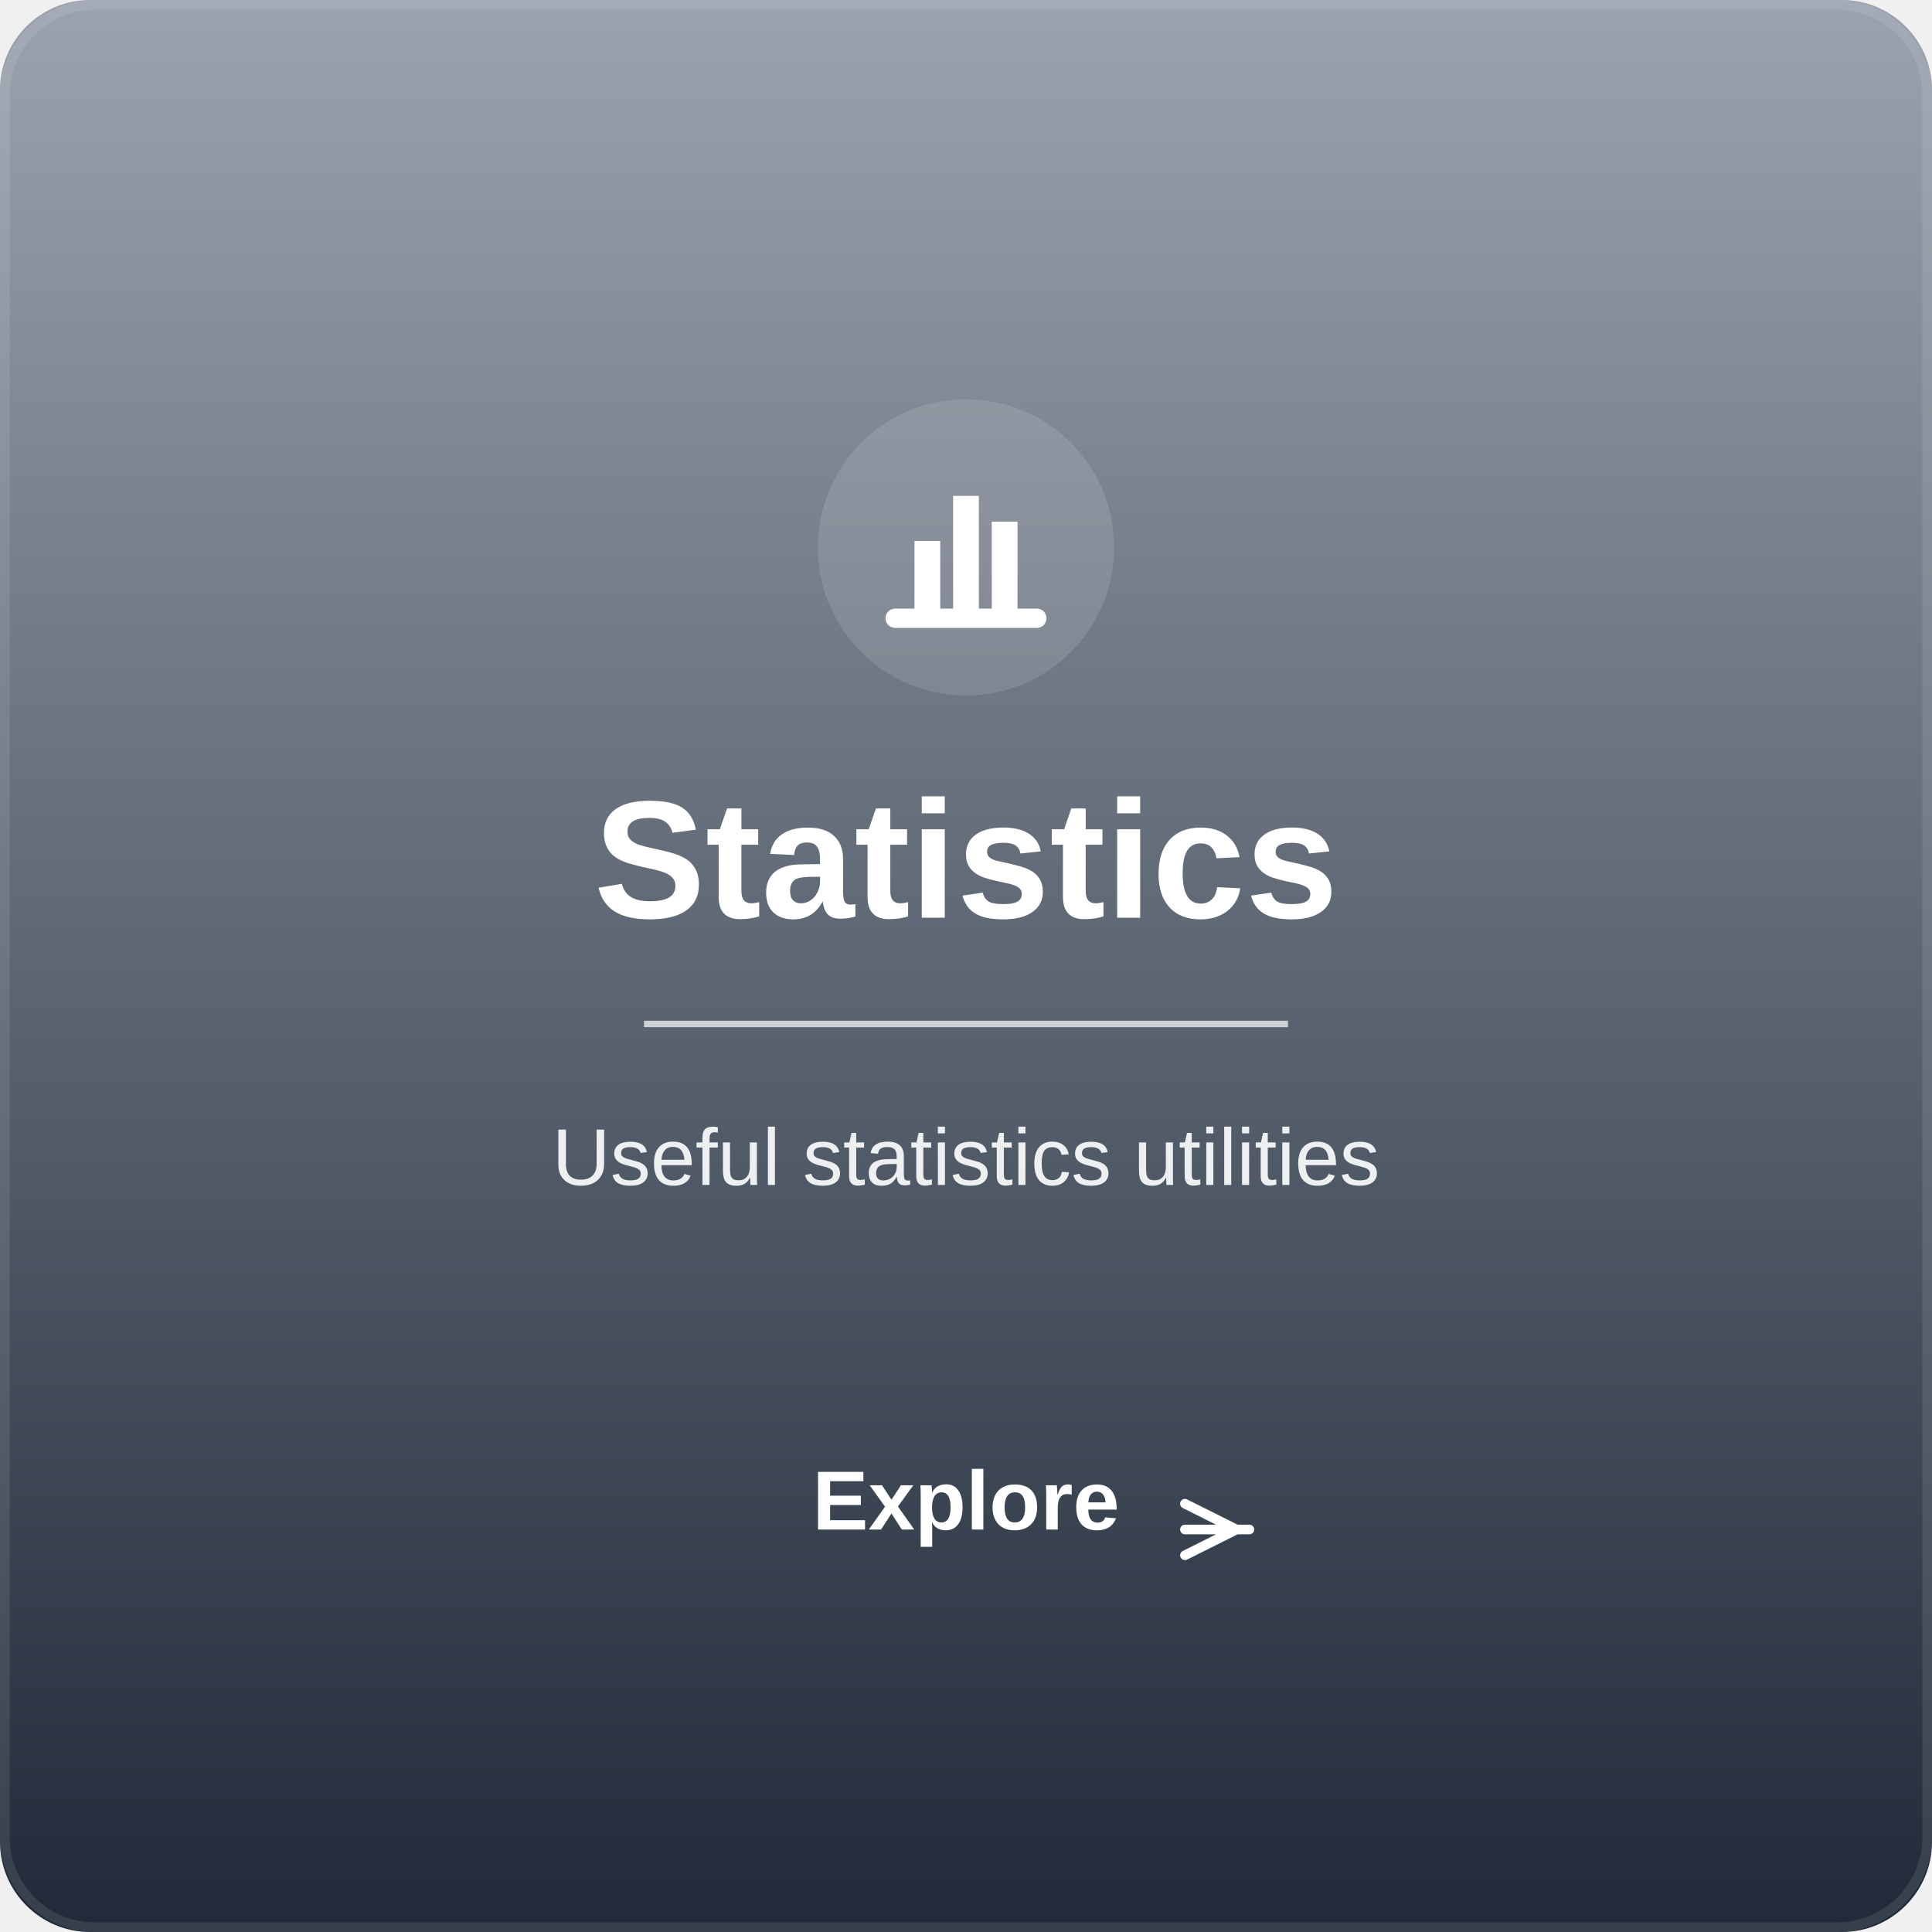
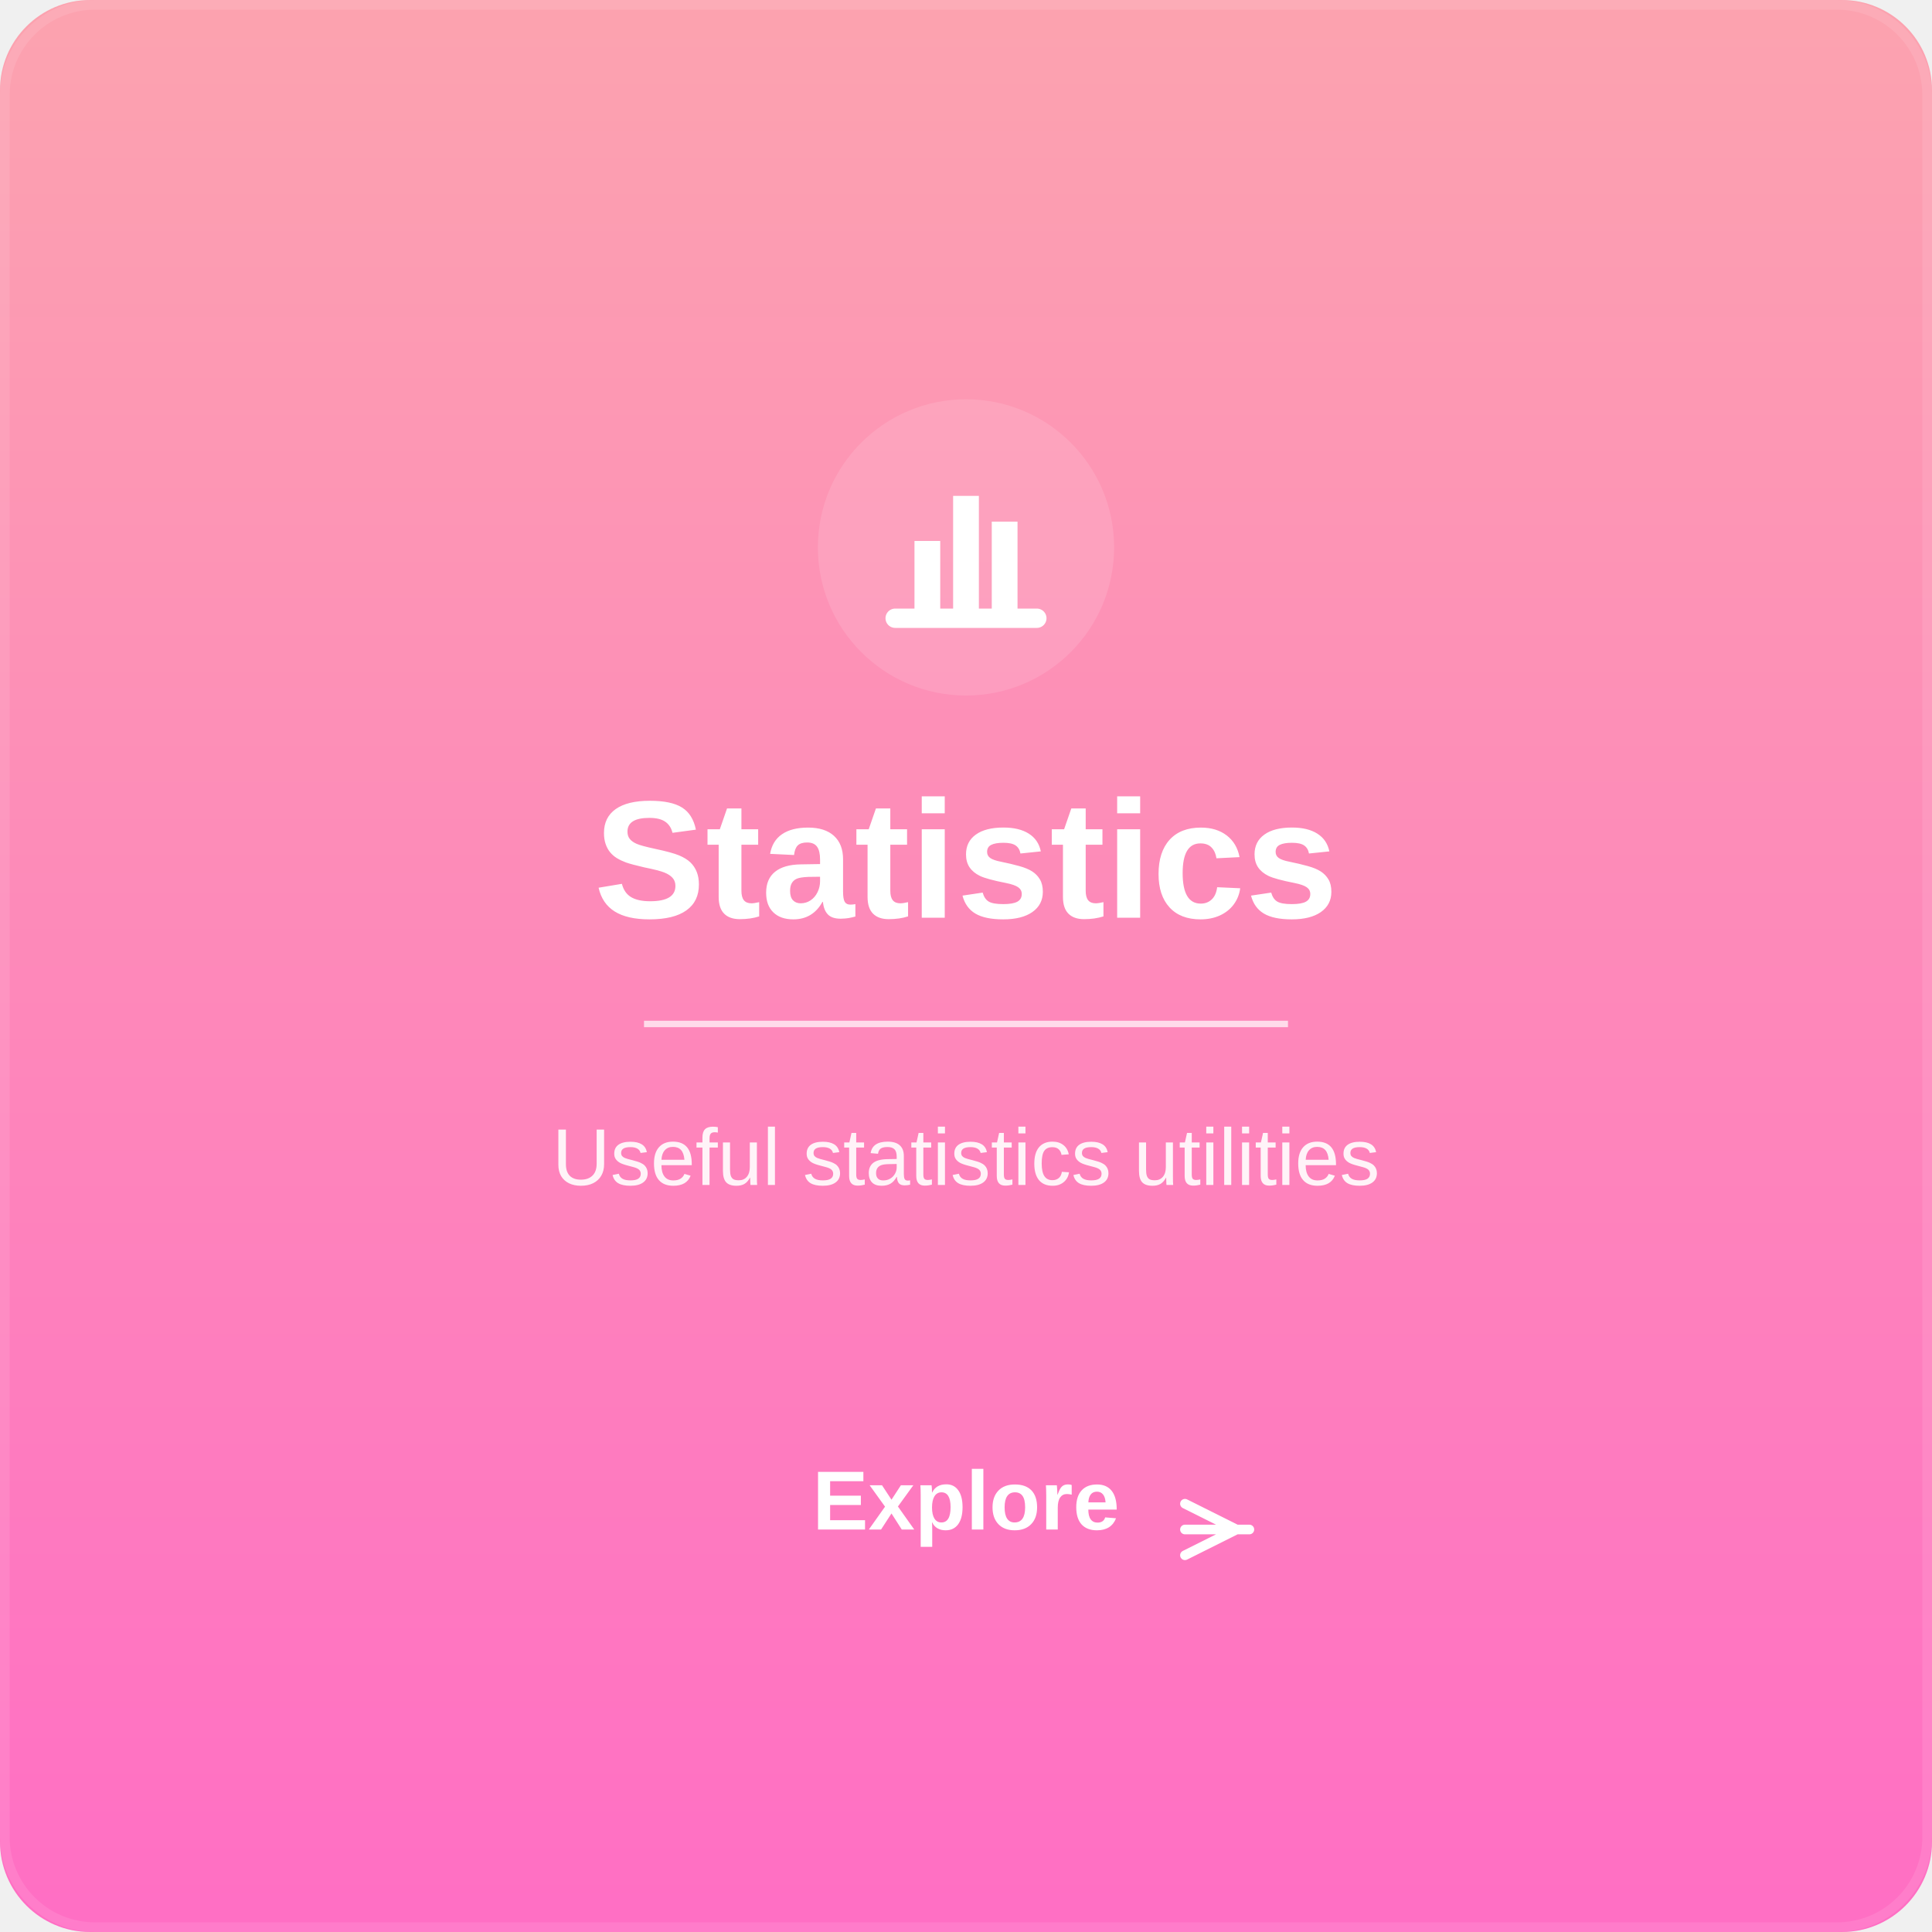
<svg xmlns="http://www.w3.org/2000/svg" width="600" height="600" viewBox="0 0 600 600">
  <defs>
    <linearGradient id="bgGradient" x1="0%" y1="0%" x2="0%" y2="100%">
-       <stop offset="0%" stop-color="#9CA3AF" />
-       <stop offset="100%" stop-color="#1F2937" />
+       <stop offset="0%" stop-color="#FCA3AF" />
+       <stop offset="100%" stop-color="#ff6ec4" />
    </linearGradient>
    <clipPath id="cardClip">
      <rect x="0" y="0" width="600" height="600" rx="28" ry="28" />
    </clipPath>
  </defs>
  <g clip-path="url(#cardClip)">
    <rect x="0" y="0" width="600" height="600" fill="url(#bgGradient)" />
    <circle cx="300" cy="170" r="46" fill="#FFFFFF" opacity="0.12" />
    <g transform="translate(300,170)">
      <g fill="none" stroke="#FFFFFF" stroke-width="6" stroke-linecap="round" stroke-linejoin="round">
        <line x1="-22" y1="22" x2="22" y2="22" />
        <rect x="-16" y="-2" width="8" height="24" fill="#FFFFFF" stroke="none" />
        <rect x="-4" y="-16" width="8" height="38" fill="#FFFFFF" stroke="none" />
        <rect x="8" y="-8" width="8" height="30" fill="#FFFFFF" stroke="none" />
      </g>
    </g>
    <text x="300" y="285" text-anchor="middle" font-family="Arial, Helvetica, sans-serif" font-weight="800" font-size="52" fill="#FFFFFF">Statistics</text>
    <line x1="200" y1="318" x2="400" y2="318" stroke="#FFFFFF" stroke-width="2" opacity="0.7" />
    <text x="300" y="368" text-anchor="middle" font-family="Arial, Helvetica, sans-serif" font-weight="400" font-size="25" fill="#FFFFFF" opacity="0.9">Useful statistics utilities</text>
    <text x="300" y="475" text-anchor="middle" font-family="Arial, Helvetica, sans-serif" font-weight="700" font-size="26" fill="#FFFFFF">Explore</text>
    <path d="M368 467 l16 8 l-16 8 M368 475 h20" stroke="#FFFFFF" stroke-width="3" fill="none" stroke-linecap="round" stroke-linejoin="round" />
  </g>
  <rect x="1.5" y="1.5" width="597" height="597" rx="28" ry="28" fill="none" stroke="#FFFFFF" stroke-opacity="0.1" stroke-width="3" />
</svg>
